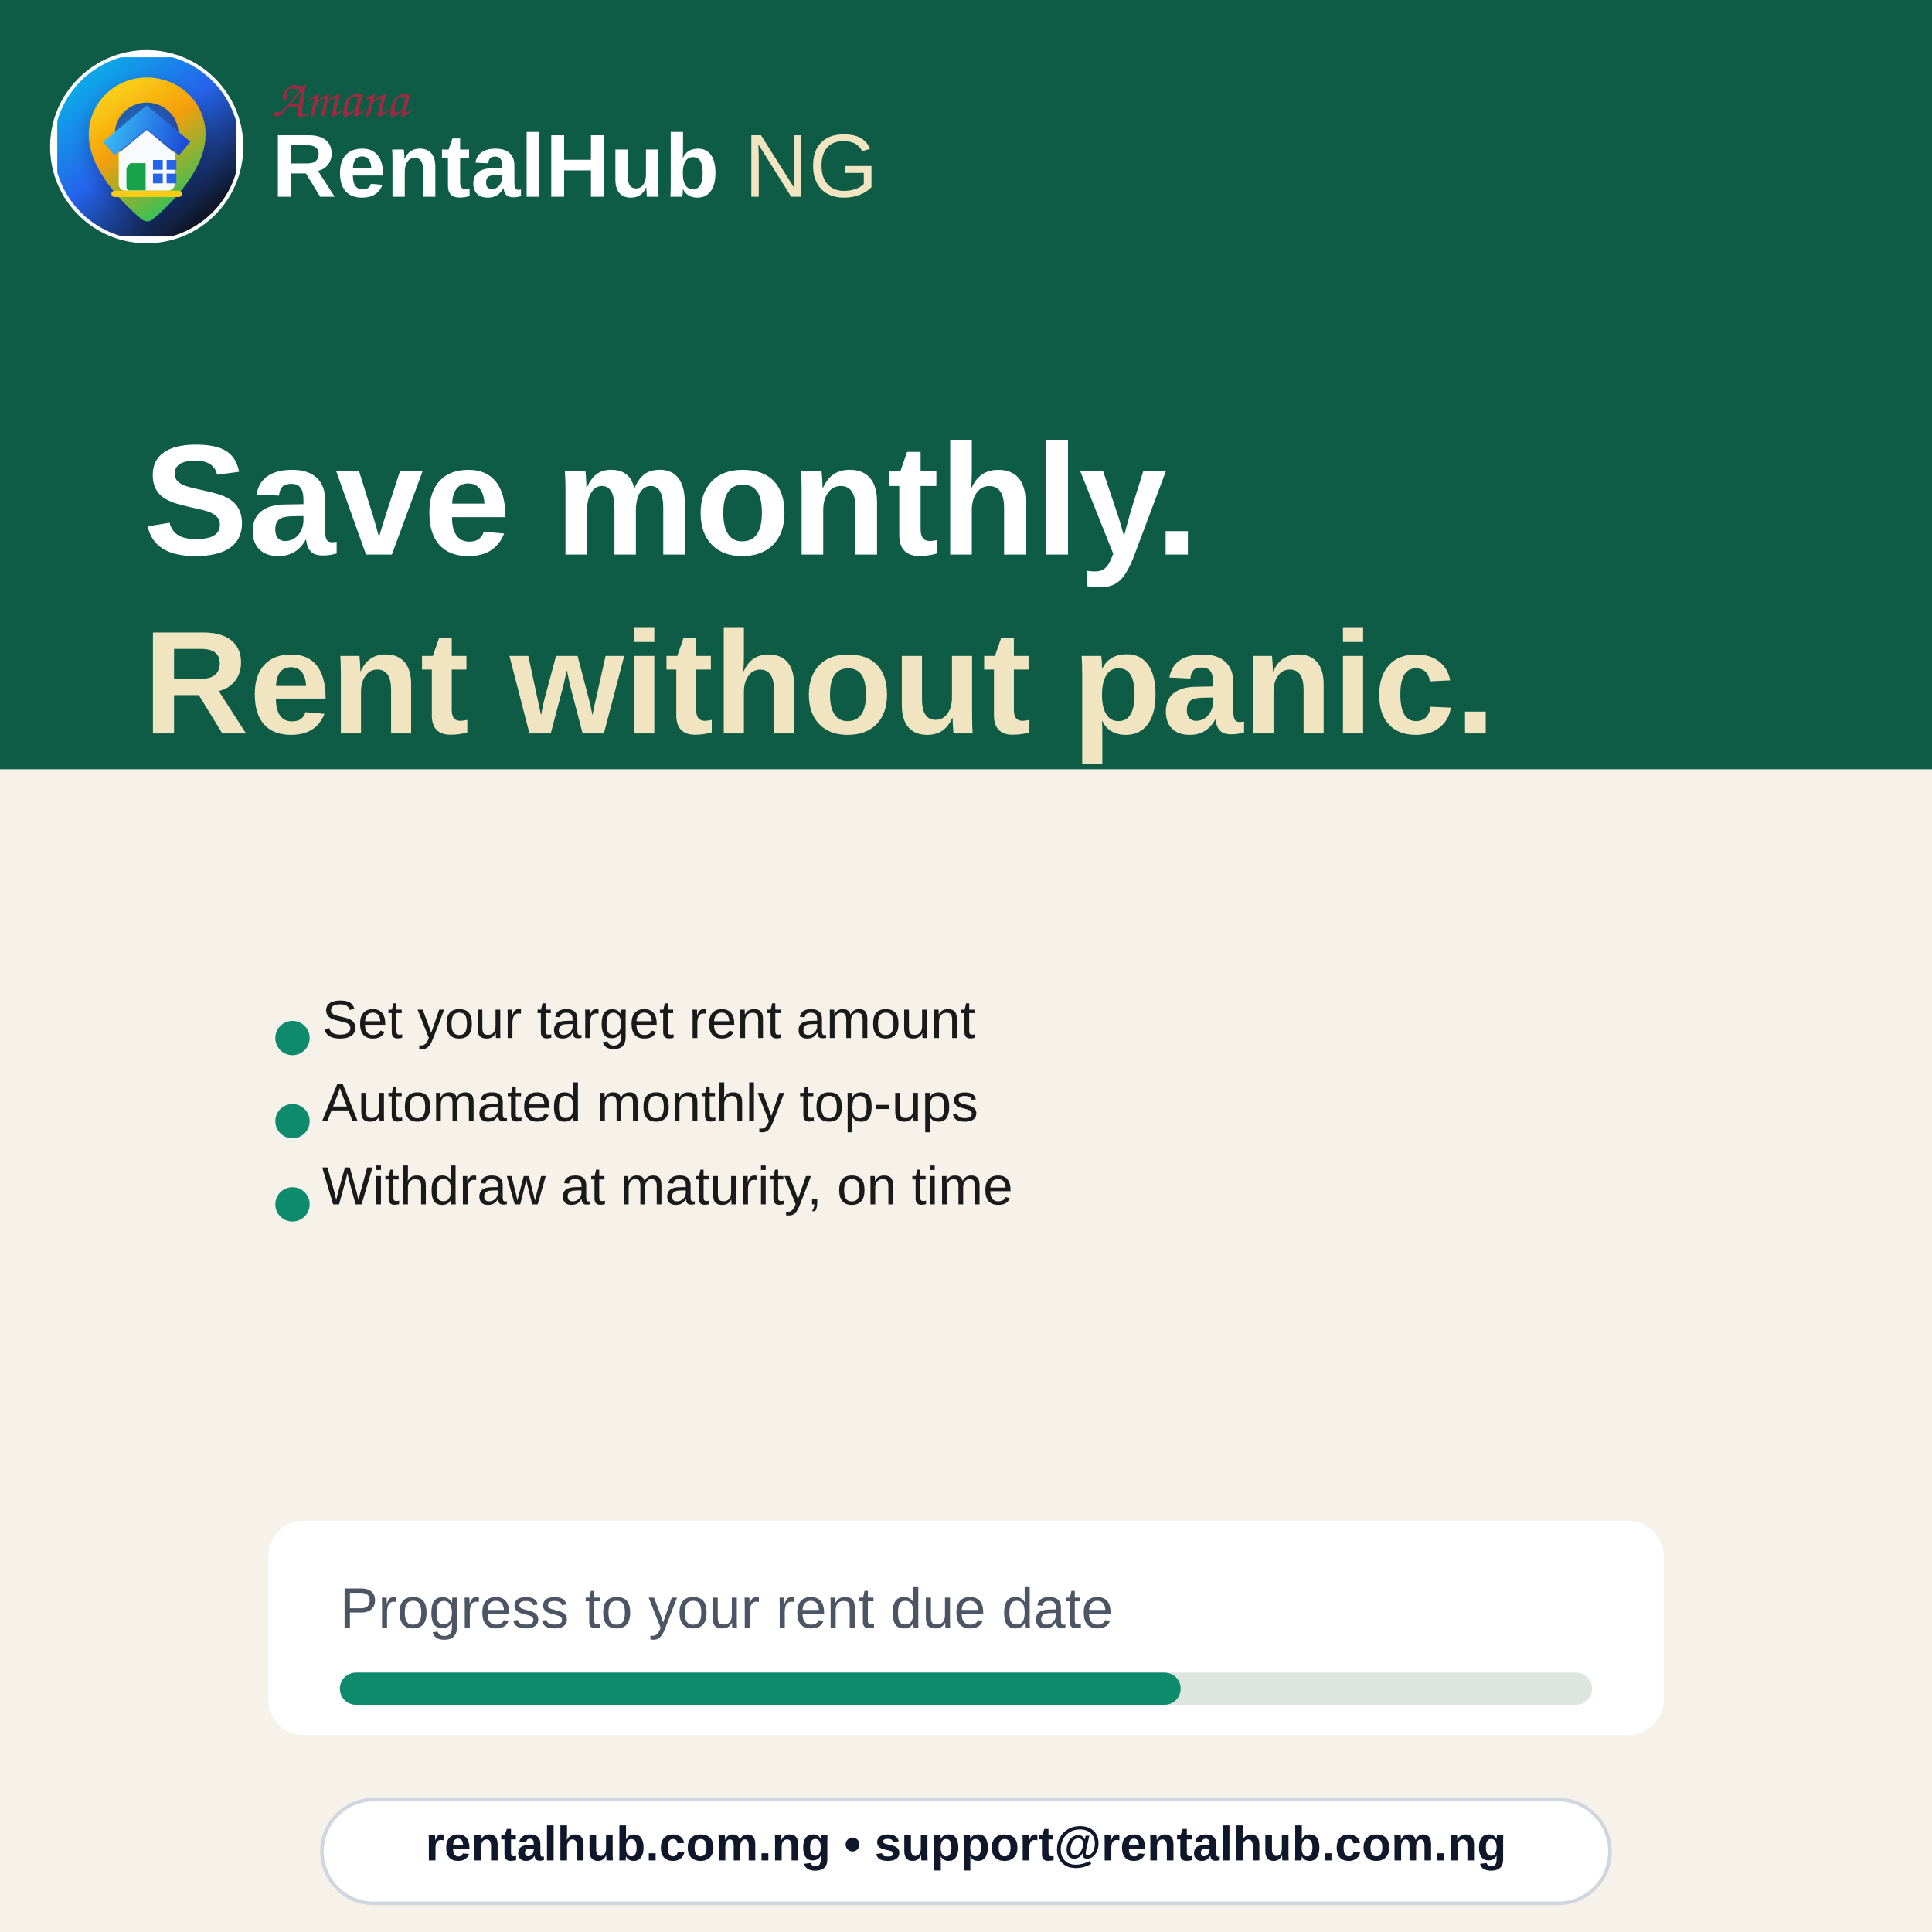
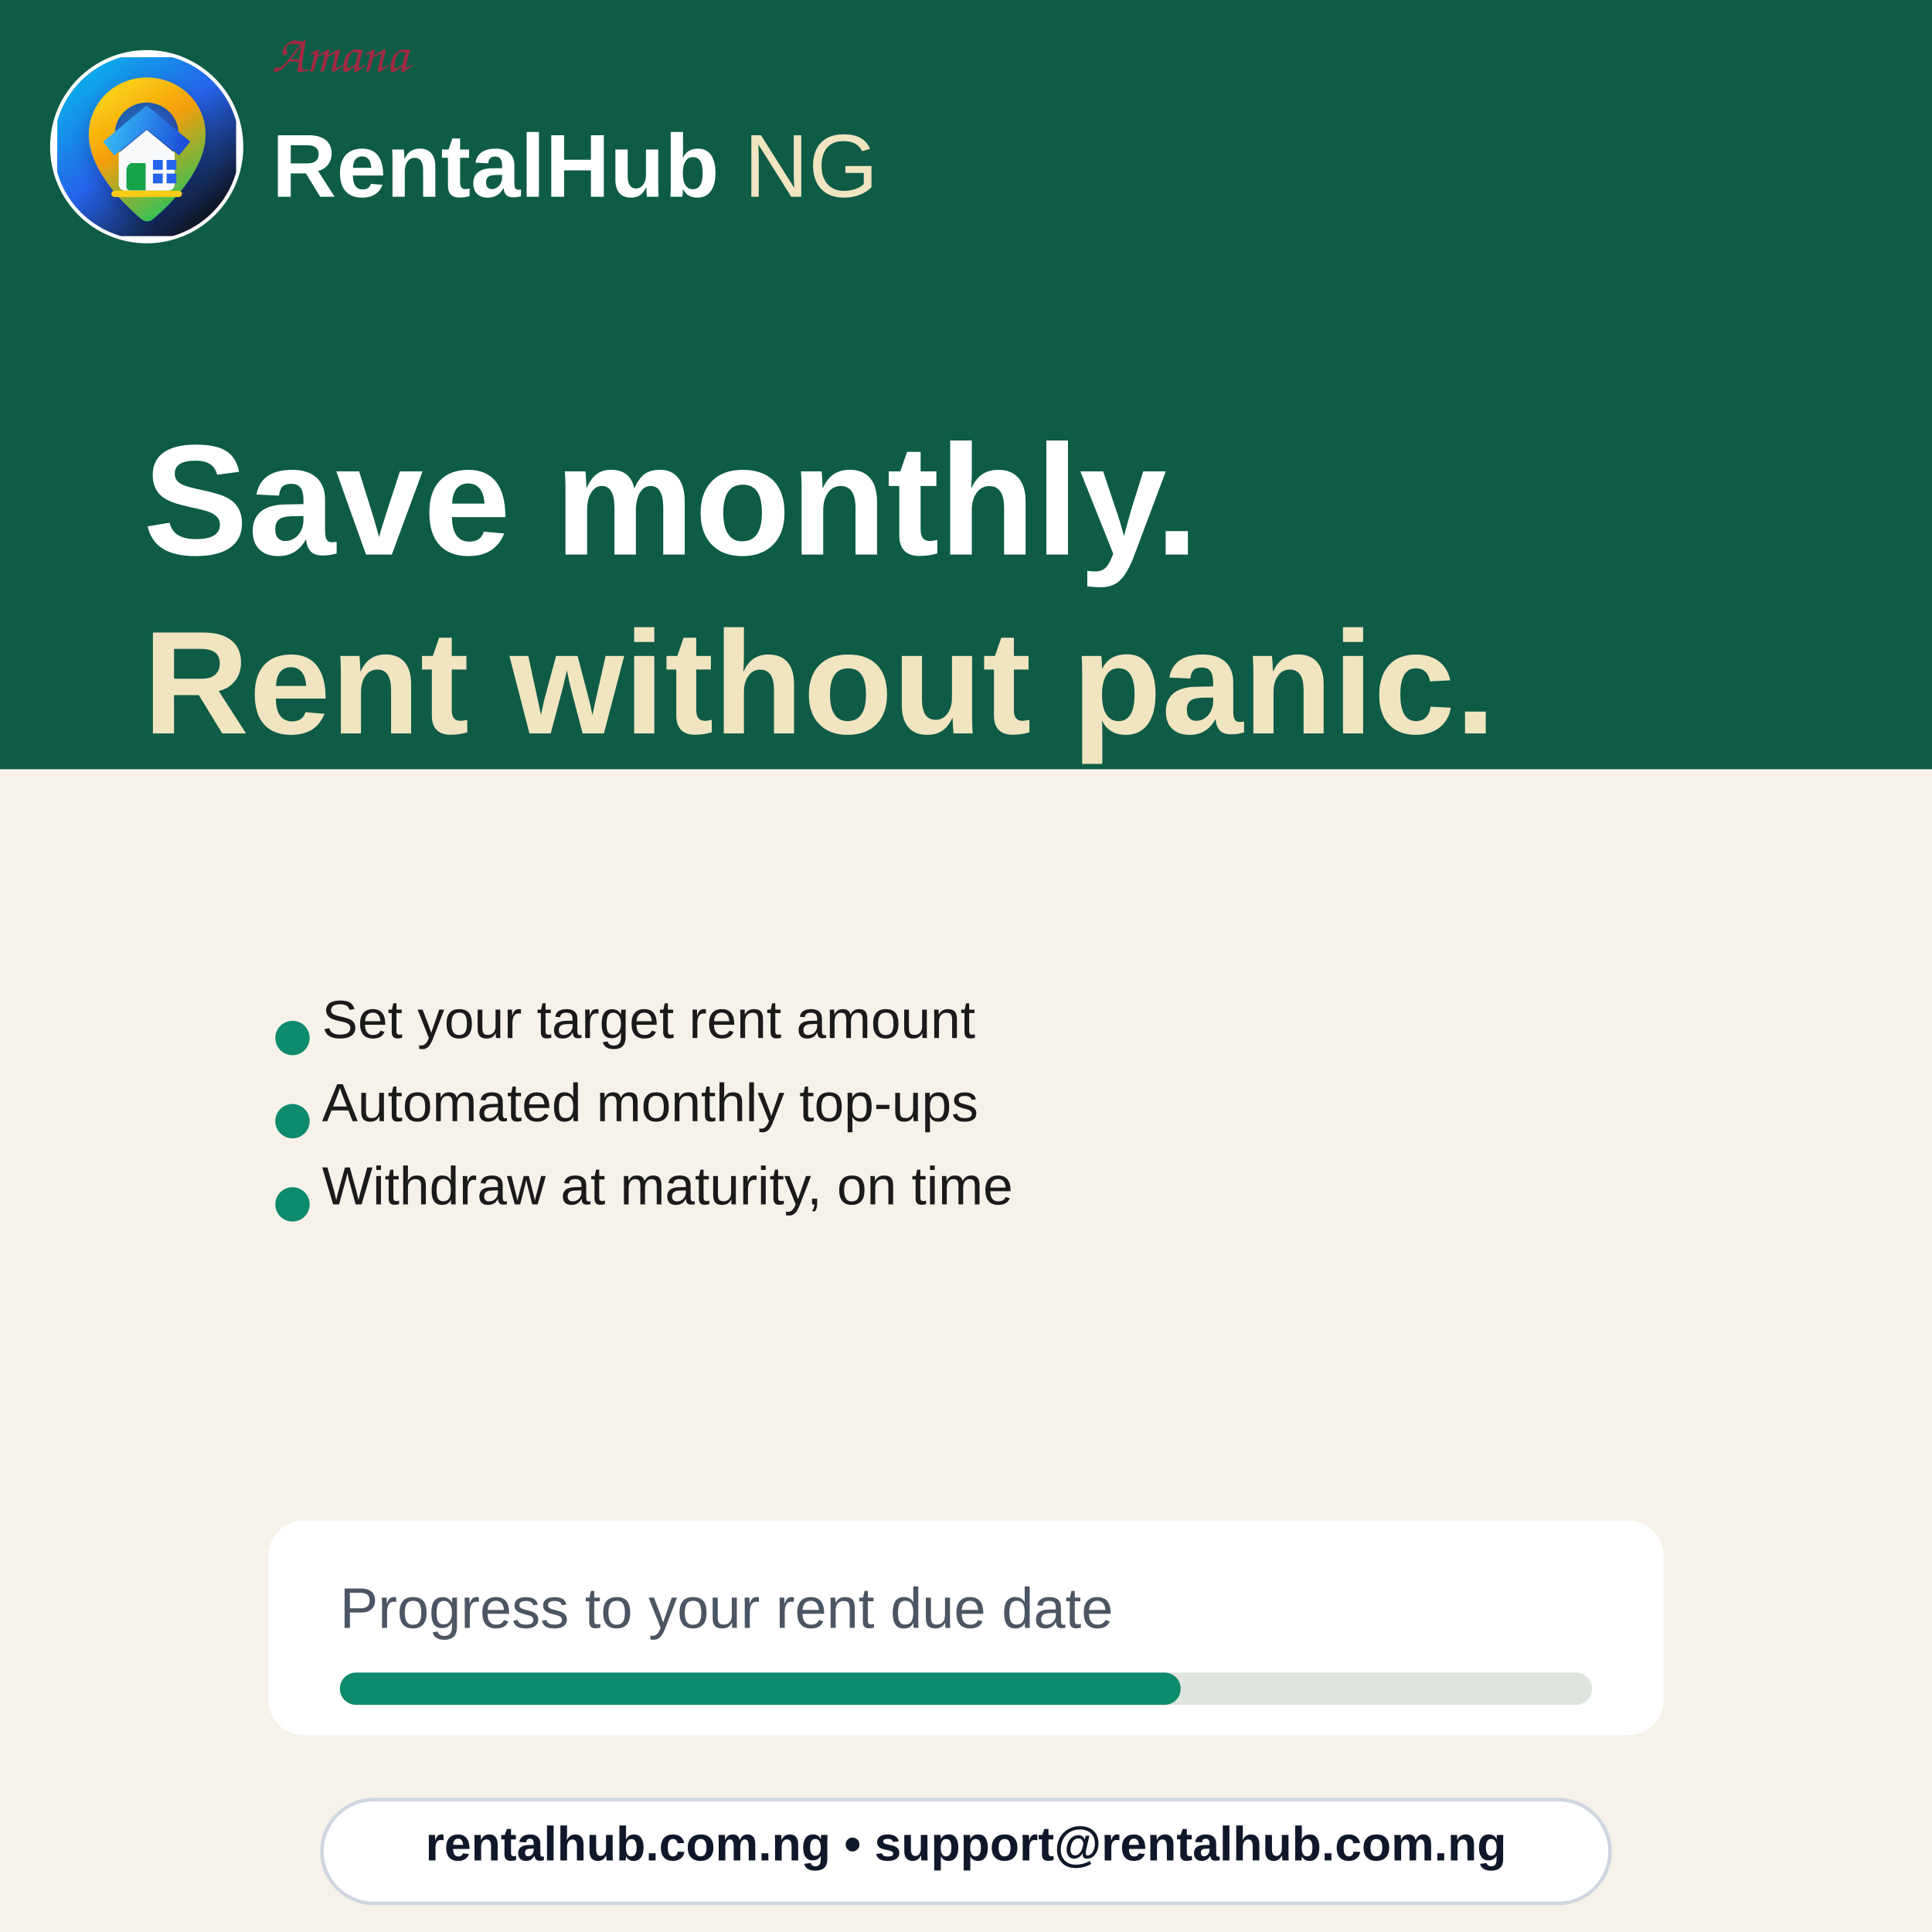
<svg xmlns="http://www.w3.org/2000/svg" width="1080" height="1080" viewBox="0 0 1080 1080" preserveAspectRatio="xMidYMid slice">
  <defs>
    <linearGradient id="sky" x1="96" x2="416" y1="62" y2="450" gradientUnits="userSpaceOnUse">
      <stop offset="0" stop-color="#0ea5e9" />
      <stop offset="0.46" stop-color="#2563eb" />
      <stop offset="1" stop-color="#0f172a" />
    </linearGradient>
    <linearGradient id="pin" x1="160" x2="372" y1="104" y2="430" gradientUnits="userSpaceOnUse">
      <stop offset="0" stop-color="#facc15" />
      <stop offset="0.38" stop-color="#f59e0b" />
      <stop offset="1" stop-color="#22c55e" />
    </linearGradient>
    <linearGradient id="roof" x1="148" x2="363" y1="180" y2="250" gradientUnits="userSpaceOnUse">
      <stop offset="0" stop-color="#38bdf8" />
      <stop offset="1" stop-color="#1d4ed8" />
    </linearGradient>
    <filter id="shadow" x="-25%" y="-20%" width="150%" height="160%">
      <feDropShadow dx="0" dy="20" stdDeviation="24" flood-color="#0f172a" flood-opacity="0.24" />
    </filter>
  </defs>
  <rect width="1080" height="1080" fill="#F6F2E9" />
  <rect width="1080" height="430" fill="#0E5C46" />
  <clipPath id="logoclip">
    <circle cx="82" cy="82" r="52" />
  </clipPath>
  <circle cx="82" cy="82" r="54" fill="#ffffff" />
  <g clip-path="url(#logoclip)">
    <g transform="translate(32, 32) scale(0.1953125)">
      <rect width="512" height="512" rx="112" fill="url(#sky)" />
      <circle cx="256" cy="226" r="168" fill="#ffffff" opacity="0.08" />
      <circle cx="256" cy="226" r="132" fill="#0f172a" opacity="0.2" />
      <path filter="url(#shadow)" d="M256 58c-91.4 0-165.5 72.7-165.5 162.4 0 115.4 128.2 224.2 151.4 243.6a24.5 24.5 0 0 0 31.2 0c23.2-19.4 151.4-128.2 151.4-243.6C424.5 130.7 350.4 58 256 58Zm0 250.8c-50.4 0-91.3-40.1-91.3-89.6S205.6 129.6 256 129.6s91.3 40.1 91.3 89.6-40.9 89.6-91.3 89.6Z" fill="url(#pin)" />
      <path d="M131 241.8 256 138l125 103.8-32.5 39.1L256 204.3l-92.5 76.6L131 241.8Z" fill="url(#roof)" />
      <path d="M176 274.2 256 208l80 66.2v89.6a18 18 0 0 1-18 18H194a18 18 0 0 1-18-18v-89.6Z" fill="#f8fafc" />
      <path d="M208 303h45v78h-45a10 10 0 0 1-10-10v-48a22 22 0 0 1 22-22Z" fill="#16a34a" />
      <path d="M274 294h28v28h-28v-28Zm39 0h28v28h-28v-28Zm-39 39h28v28h-28v-28Zm39 0h28v28h-28v-28Z" fill="#2563eb" />
      <path d="M164 391h184" stroke="#facc15" stroke-linecap="round" stroke-width="18" />
    </g>
  </g>
-   <text x="152" y="65" font-family="'Segoe Script', 'Brush Script MT', 'Lucida Handwriting', cursive" font-size="30" fill="#a12a40">Amana</text>
+   <text x="152" y="40" font-family="'Segoe Script', 'Brush Script MT', 'Lucida Handwriting', cursive" font-size="30" fill="#a12a40">Amana</text>
  <text x="152" y="110" font-family="Arial, Helvetica, sans-serif" font-weight="800" font-size="50" fill="#FFFFFF">RentalHub <tspan font-weight="400" fill="#F1E4C0">NG</tspan>
  </text>
  <text x="80" y="310" font-family="Arial, Helvetica, sans-serif" font-weight="800" font-size="88" fill="#FFFFFF">Save monthly.</text>
  <text x="80" y="410" font-family="Arial, Helvetica, sans-serif" font-weight="800" font-size="82" fill="#F1E4C0">Rent without panic.</text>
  <circle cx="163.5" cy="580.25" r="9.6" fill="#0E8A6D" />
  <text x="180" y="580.25" font-family="Arial, Helvetica, sans-serif" font-size="30" fill="#1A1A1A">Set your target rent amount</text>
  <circle cx="163.5" cy="626.75" r="9.6" fill="#0E8A6D" />
  <text x="180" y="626.75" font-family="Arial, Helvetica, sans-serif" font-size="30" fill="#1A1A1A">Automated monthly top-ups</text>
  <circle cx="163.5" cy="673.25" r="9.6" fill="#0E8A6D" />
  <text x="180" y="673.25" font-family="Arial, Helvetica, sans-serif" font-size="30" fill="#1A1A1A">Withdraw at maturity, on time</text>
  <rect x="150" y="850" width="780" height="120" rx="20" fill="#ffffff" />
  <text x="190" y="910" font-family="Arial, Helvetica, sans-serif" font-size="32" fill="#4B5563">Progress to your rent due date</text>
  <rect x="190" y="935" width="700" height="18" rx="9" fill="#DDE5DE" />
  <rect x="190" y="935" width="470" height="18" rx="9" fill="#0E8A6D" />
  <rect x="180" y="1006" width="720" height="58" rx="29" fill="#FFFFFF" stroke="#CFD6E0" stroke-width="2" />
  <text x="540" y="1040" text-anchor="middle" font-family="Arial, Helvetica, sans-serif" font-weight="600" font-size="27" fill="#0f172a">rentalhub.com.ng  •  support@rentalhub.com.ng</text>
</svg>
